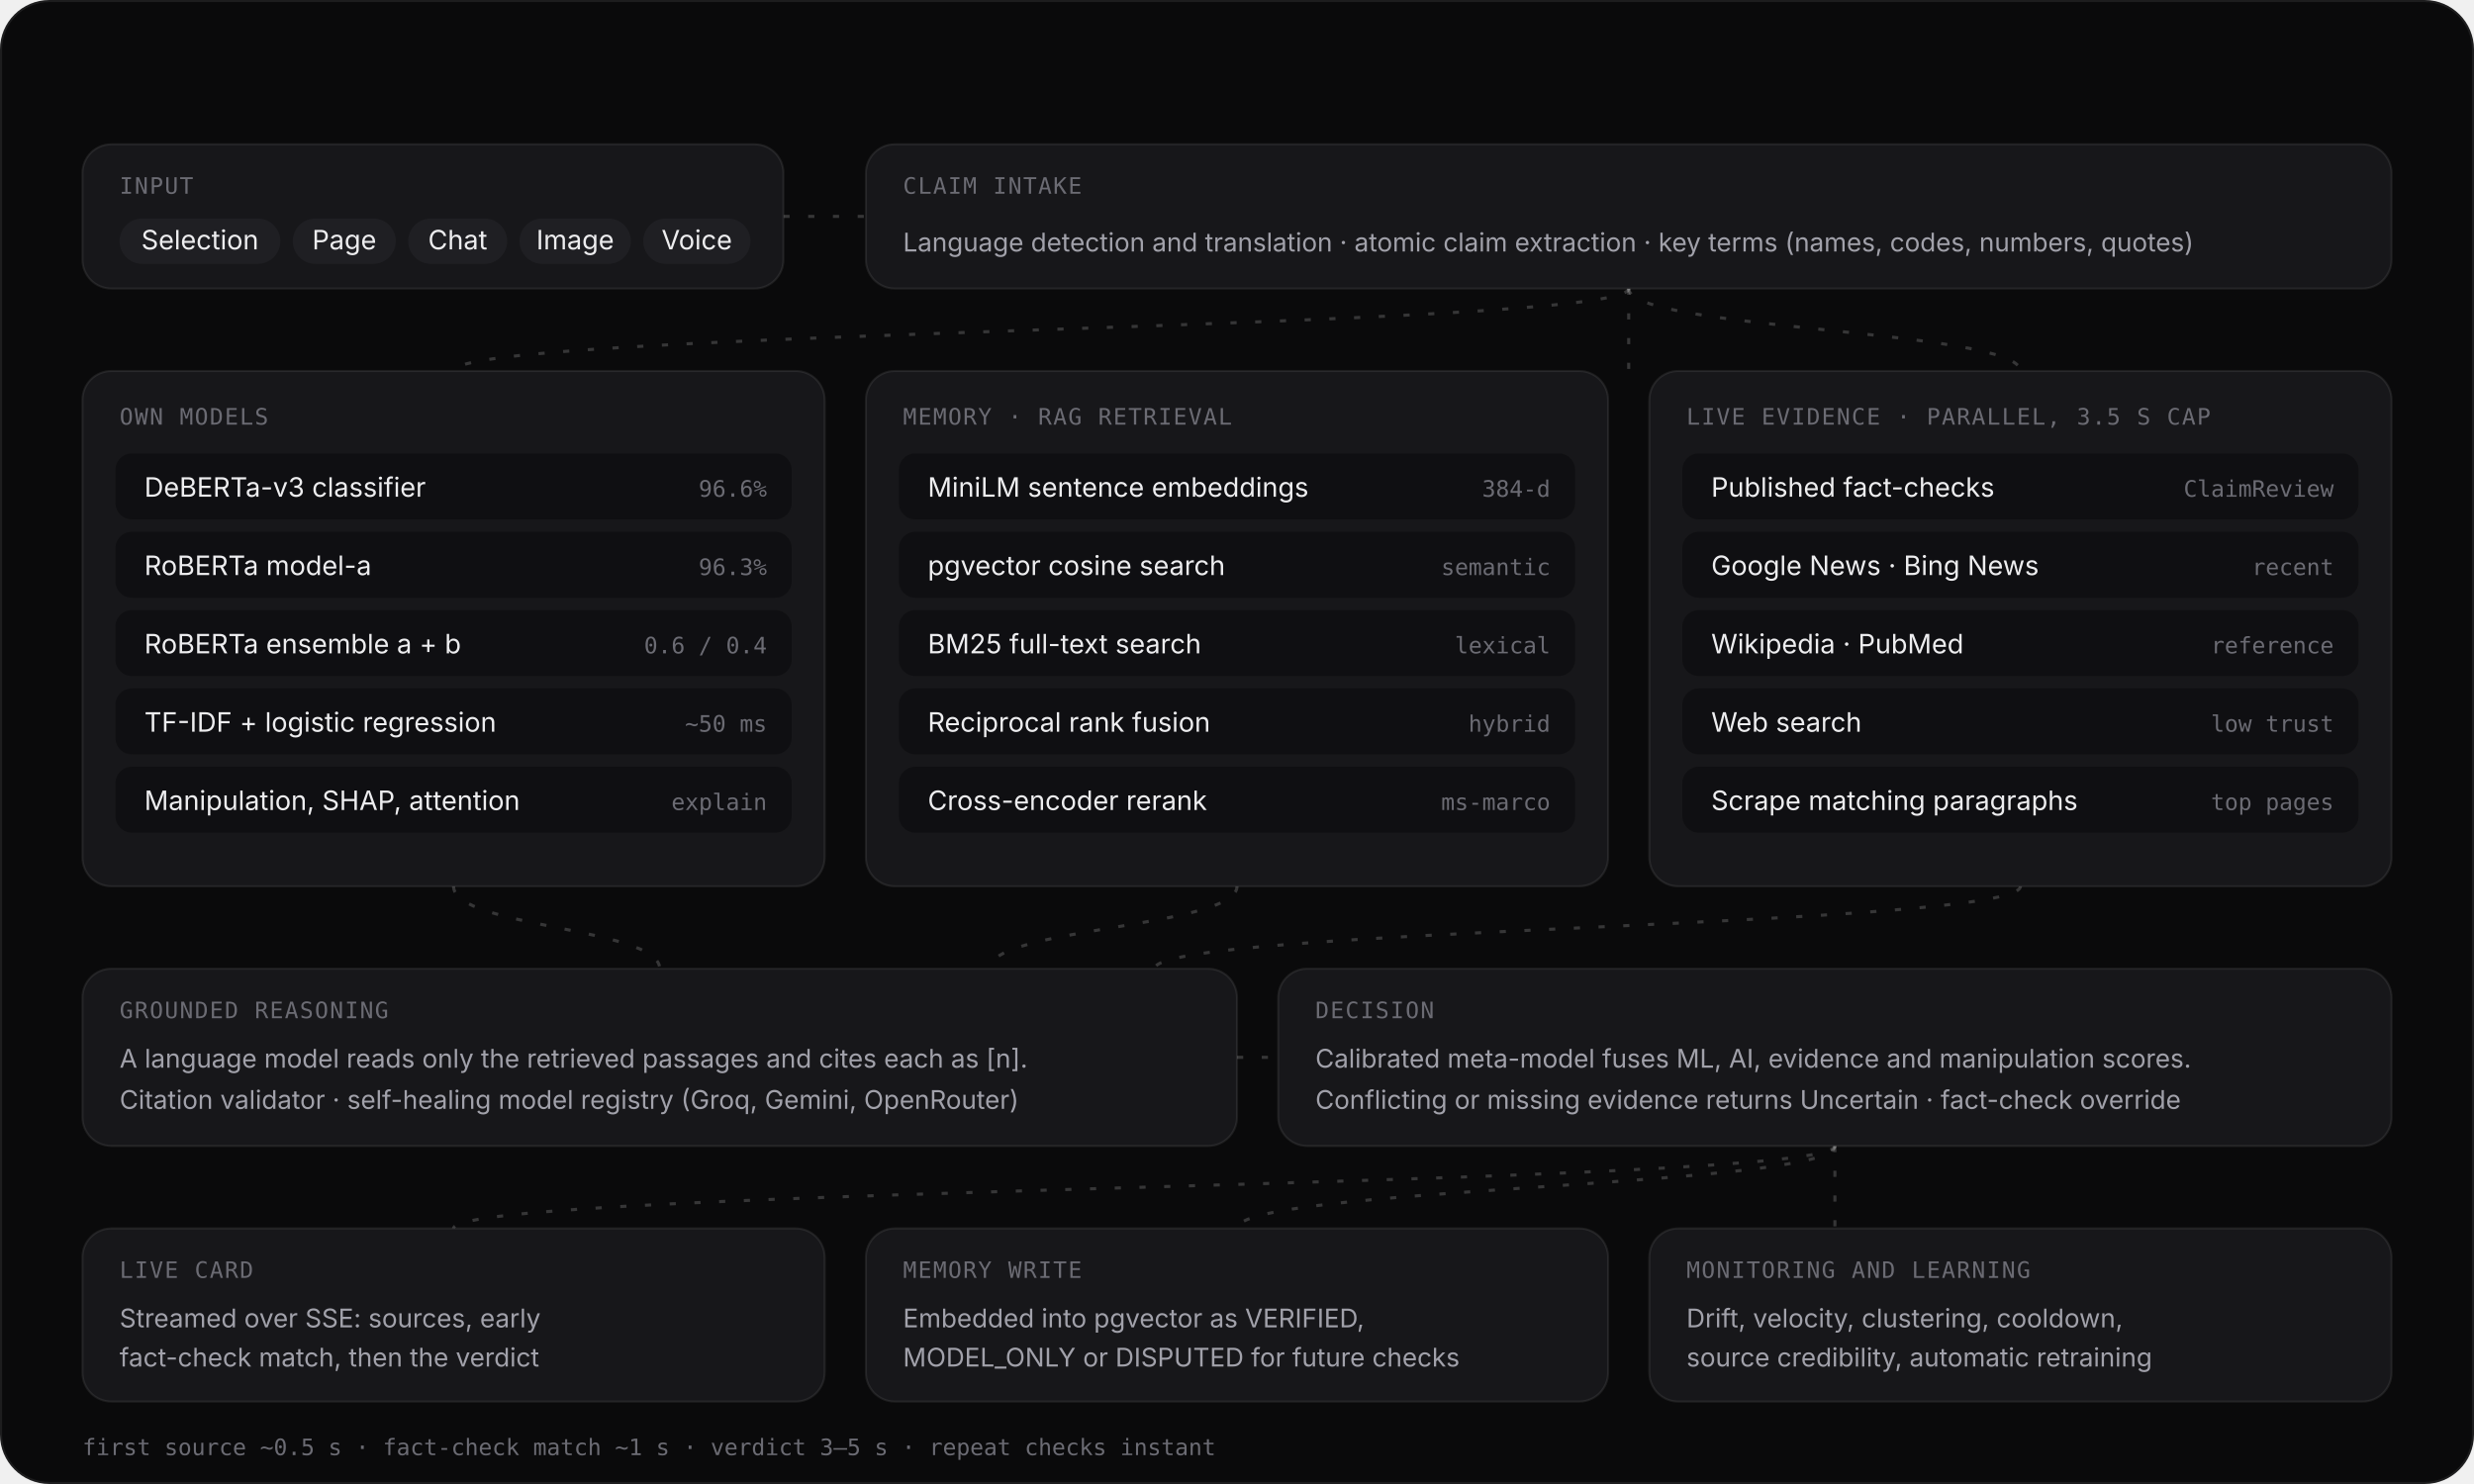
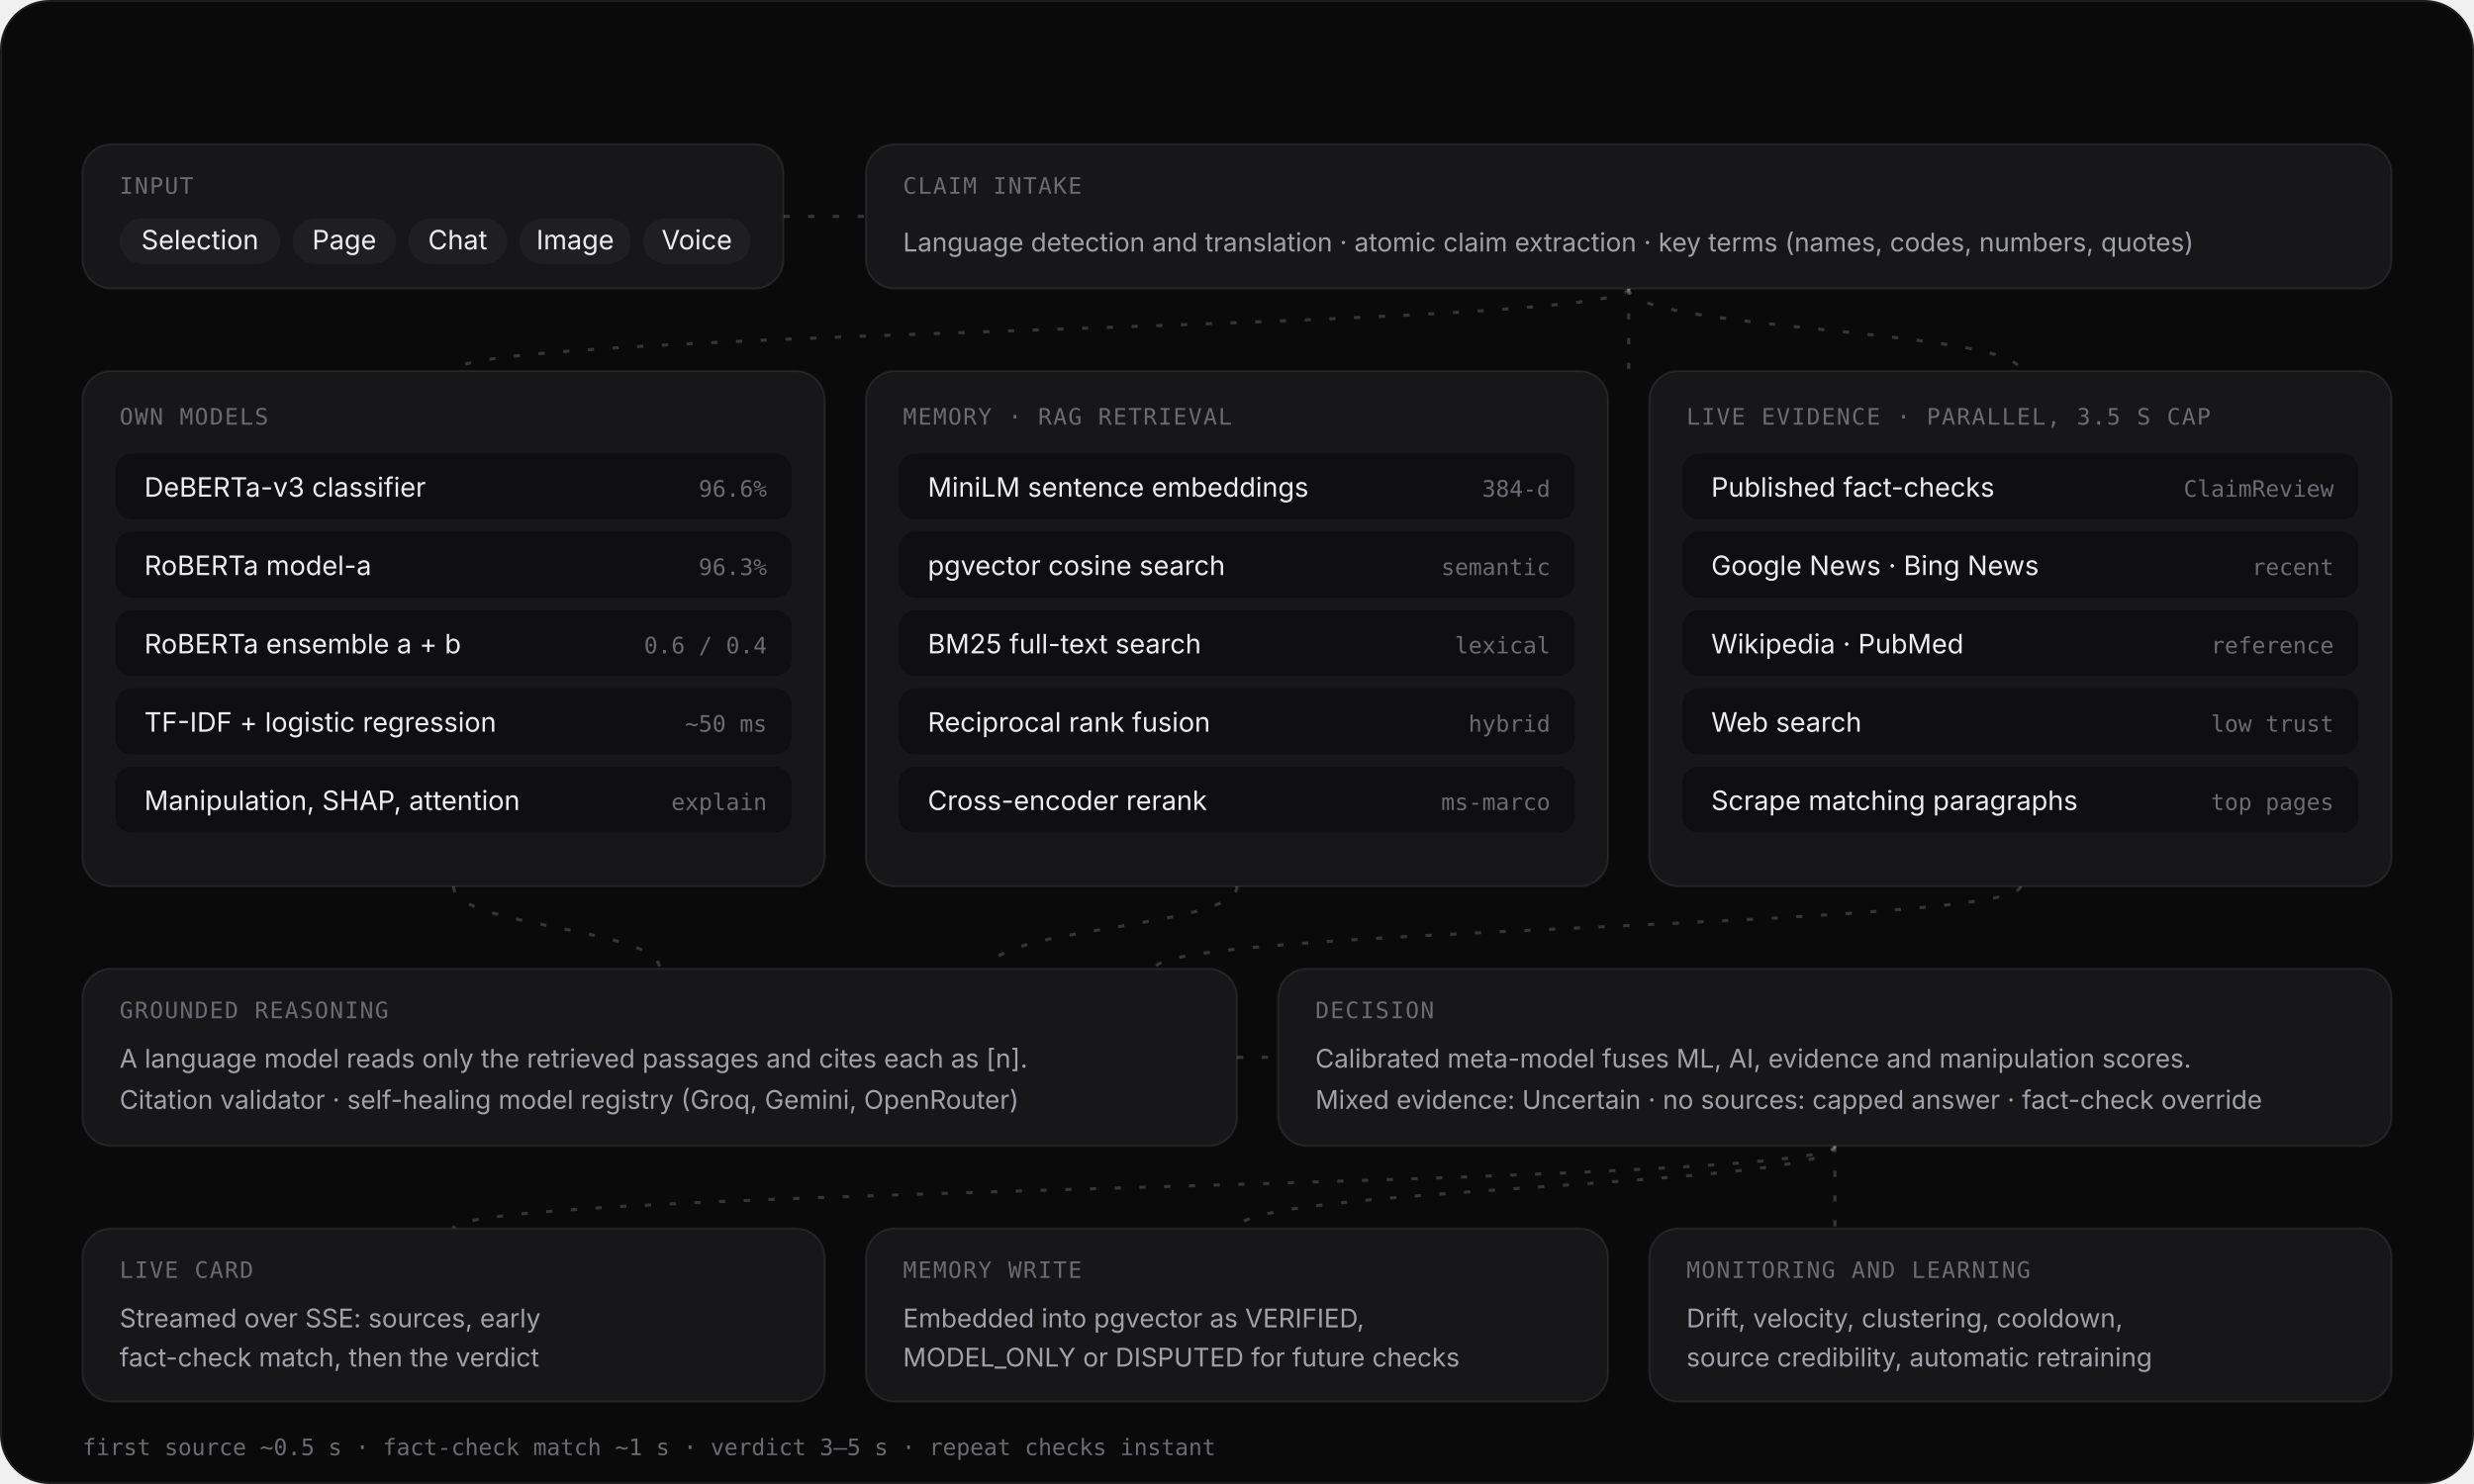
<svg xmlns="http://www.w3.org/2000/svg" width="1200" height="720" viewBox="0 0 1200 720" fill="none" role="img" aria-label="Truvanta architecture: input and claim intake feed three parallel lanes (own ML models, memory and RAG retrieval, live evidence), which combine in grounded reasoning and a calibrated decision model, producing the live card, a memory write and monitoring signals.">
  <style>
    text { font-family: -apple-system, BlinkMacSystemFont, "Segoe UI", Inter, Helvetica, Arial, sans-serif; }
    .mono { font-family: ui-monospace, SFMono-Regular, Menlo, Consolas, monospace; }
    .label { fill: #6b6b73; font-size: 11px; letter-spacing: .06em; }
    .t  { fill: #ededef; font-size: 13px; }
    .t2 { fill: #a1a1aa; font-size: 12.5px; }
    .m  { fill: #6b6b73; font-size: 11px; }
    .box  { fill: #17171a; stroke: #ffffff; stroke-opacity: .08; }
    .row  { fill: #0a0a0b; fill-opacity: .55; }
    .chip { fill: #1f1f23; }

    .flow { stroke: #ffffff; stroke-opacity: .18; stroke-width: 1.5; stroke-dasharray: 3 9; animation: flow 1.6s linear infinite; }
    @keyframes flow { to { stroke-dashoffset: -24; } }

    /* stages light up in order, on a 7 s loop */
    .glow { stroke: #ffc53d; stroke-opacity: 0; animation: glow 7s cubic-bezier(.23,1,.32,1) infinite; }
    .g1 { animation-delay: 0s; }   .g2 { animation-delay: .5s; }  .g3 { animation-delay: 1.0s; }
    .g4 { animation-delay: 1.0s; } .g5 { animation-delay: 1.0s; } .g6 { animation-delay: 2.2s; }
    .g7 { animation-delay: 2.8s; } .g8 { animation-delay: 3.5s; } .g9 { animation-delay: 3.5s; } .g10 { animation-delay: 3.5s; }
    @keyframes glow { 0% { stroke-opacity: 0; } 6% { stroke-opacity: .55; } 22% { stroke-opacity: .55; } 34%, 100% { stroke-opacity: 0; } }

    @media (prefers-reduced-motion: reduce) { .flow, .glow { animation: none; } }
  </style>
  <rect width="1200" height="720" rx="24" fill="#0a0a0b" />
  <rect x=".5" y=".5" width="1199" height="719" rx="23.5" stroke="#ffffff" stroke-opacity=".08" />
  <g>
    <path class="flow" d="M380 105 H420" />
    <path class="flow" d="M790 140 C790 160 220 160 220 180" />
    <path class="flow" d="M790 140 V180" />
    <path class="flow" d="M790 140 C790 160 980 160 980 180" />
    <path class="flow" d="M220 430 C220 450 320 450 320 470" />
    <path class="flow" d="M600 430 C600 450 480 450 480 470" />
    <path class="flow" d="M980 430 C980 450 560 450 560 470" />
    <path class="flow" d="M600 513 H620" />
    <path class="flow" d="M890 556 C890 576 220 576 220 596" />
    <path class="flow" d="M890 556 C890 576 600 576 600 596" />
    <path class="flow" d="M890 556 V596" />
  </g>
  <rect class="box" x="40" y="70" width="340" height="70" rx="14" />
  <rect class="glow g1" x="40.5" y="70.5" width="339" height="69" rx="13.5" />
  <text class="label mono" x="58" y="94">INPUT</text>
  <rect class="chip" x="58" y="106" width="78" height="22" rx="11" />
  <text class="t" x="97" y="121" text-anchor="middle" font-size="11.5">Selection</text>
  <rect class="chip" x="142" y="106" width="50" height="22" rx="11" />
  <text class="t" x="167" y="121" text-anchor="middle" font-size="11.5">Page</text>
  <rect class="chip" x="198" y="106" width="48" height="22" rx="11" />
  <text class="t" x="222" y="121" text-anchor="middle" font-size="11.5">Chat</text>
  <rect class="chip" x="252" y="106" width="54" height="22" rx="11" />
  <text class="t" x="279" y="121" text-anchor="middle" font-size="11.5">Image</text>
  <rect class="chip" x="312" y="106" width="52" height="22" rx="11" />
  <text class="t" x="338" y="121" text-anchor="middle" font-size="11.5">Voice</text>
  <rect class="box" x="420" y="70" width="740" height="70" rx="14" />
  <rect class="glow g2" x="420.5" y="70.5" width="739" height="69" rx="13.5" />
  <text class="label mono" x="438" y="94">CLAIM INTAKE</text>
  <text class="t2" x="438" y="122">Language detection and translation  ·  atomic claim extraction  ·  key terms (names, codes, numbers, quotes)</text>
  <rect class="box" x="40" y="180" width="360" height="250" rx="14" />
  <rect class="glow g3" x="40.5" y="180.5" width="359" height="249" rx="13.5" />
  <text class="label mono" x="58" y="206">OWN MODELS</text>
  <rect class="row" x="56" y="220" width="328" height="32" rx="8" />
  <text class="t" x="70" y="241">DeBERTa-v3 classifier</text>
  <text class="m mono" x="372" y="241" text-anchor="end">96.6%</text>
  <rect class="row" x="56" y="258" width="328" height="32" rx="8" />
  <text class="t" x="70" y="279">RoBERTa model-a</text>
  <text class="m mono" x="372" y="279" text-anchor="end">96.3%</text>
  <rect class="row" x="56" y="296" width="328" height="32" rx="8" />
  <text class="t" x="70" y="317">RoBERTa ensemble a + b</text>
  <text class="m mono" x="372" y="317" text-anchor="end">0.6 / 0.4</text>
  <rect class="row" x="56" y="334" width="328" height="32" rx="8" />
  <text class="t" x="70" y="355">TF-IDF + logistic regression</text>
  <text class="m mono" x="372" y="355" text-anchor="end">~50 ms</text>
  <rect class="row" x="56" y="372" width="328" height="32" rx="8" />
  <text class="t" x="70" y="393">Manipulation, SHAP, attention</text>
  <text class="m mono" x="372" y="393" text-anchor="end">explain</text>
  <rect class="box" x="420" y="180" width="360" height="250" rx="14" />
  <rect class="glow g4" x="420.5" y="180.5" width="359" height="249" rx="13.5" />
  <text class="label mono" x="438" y="206">MEMORY  ·  RAG RETRIEVAL</text>
  <rect class="row" x="436" y="220" width="328" height="32" rx="8" />
  <text class="t" x="450" y="241">MiniLM sentence embeddings</text>
  <text class="m mono" x="752" y="241" text-anchor="end">384-d</text>
  <rect class="row" x="436" y="258" width="328" height="32" rx="8" />
  <text class="t" x="450" y="279">pgvector cosine search</text>
  <text class="m mono" x="752" y="279" text-anchor="end">semantic</text>
  <rect class="row" x="436" y="296" width="328" height="32" rx="8" />
  <text class="t" x="450" y="317">BM25 full-text search</text>
  <text class="m mono" x="752" y="317" text-anchor="end">lexical</text>
  <rect class="row" x="436" y="334" width="328" height="32" rx="8" />
  <text class="t" x="450" y="355">Reciprocal rank fusion</text>
  <text class="m mono" x="752" y="355" text-anchor="end">hybrid</text>
  <rect class="row" x="436" y="372" width="328" height="32" rx="8" />
  <text class="t" x="450" y="393">Cross-encoder rerank</text>
  <text class="m mono" x="752" y="393" text-anchor="end">ms-marco</text>
  <rect class="box" x="800" y="180" width="360" height="250" rx="14" />
  <rect class="glow g5" x="800.5" y="180.5" width="359" height="249" rx="13.5" />
  <text class="label mono" x="818" y="206">LIVE EVIDENCE  ·  PARALLEL, 3.5 S CAP</text>
  <rect class="row" x="816" y="220" width="328" height="32" rx="8" />
  <text class="t" x="830" y="241">Published fact-checks</text>
  <text class="m mono" x="1132" y="241" text-anchor="end">ClaimReview</text>
  <rect class="row" x="816" y="258" width="328" height="32" rx="8" />
  <text class="t" x="830" y="279">Google News  ·  Bing News</text>
  <text class="m mono" x="1132" y="279" text-anchor="end">recent</text>
  <rect class="row" x="816" y="296" width="328" height="32" rx="8" />
  <text class="t" x="830" y="317">Wikipedia  ·  PubMed</text>
  <text class="m mono" x="1132" y="317" text-anchor="end">reference</text>
  <rect class="row" x="816" y="334" width="328" height="32" rx="8" />
  <text class="t" x="830" y="355">Web search</text>
  <text class="m mono" x="1132" y="355" text-anchor="end">low trust</text>
  <rect class="row" x="816" y="372" width="328" height="32" rx="8" />
  <text class="t" x="830" y="393">Scrape matching paragraphs</text>
  <text class="m mono" x="1132" y="393" text-anchor="end">top pages</text>
  <rect class="box" x="40" y="470" width="560" height="86" rx="14" />
  <rect class="glow g6" x="40.5" y="470.5" width="559" height="85" rx="13.5" />
  <text class="label mono" x="58" y="494">GROUNDED REASONING</text>
  <text class="t2" x="58" y="518">A language model reads only the retrieved passages and cites each as [n].</text>
  <text class="t2" x="58" y="538">Citation validator  ·  self-healing model registry (Groq, Gemini, OpenRouter)</text>
  <rect class="box" x="620" y="470" width="540" height="86" rx="14" />
  <rect class="glow g7" x="620.5" y="470.5" width="539" height="85" rx="13.5" />
  <text class="label mono" x="638" y="494">DECISION</text>
  <text class="t2" x="638" y="518">Calibrated meta-model fuses ML, AI, evidence and manipulation scores.</text>
-   <text class="t2" x="638" y="538">Conflicting or missing evidence returns Uncertain  ·  fact-check override</text>
+   <text class="t2" x="638" y="538">Mixed evidence: Uncertain  ·  no sources: capped answer  ·  fact-check override</text>
  <rect class="box" x="40" y="596" width="360" height="84" rx="14" />
  <rect class="glow g8" x="40.5" y="596.5" width="359" height="83" rx="13.5" />
  <text class="label mono" x="58" y="620">LIVE CARD</text>
  <text class="t2" x="58" y="644">Streamed over SSE: sources, early</text>
  <text class="t2" x="58" y="663">fact-check match, then the verdict</text>
  <rect class="box" x="420" y="596" width="360" height="84" rx="14" />
  <rect class="glow g9" x="420.5" y="596.5" width="359" height="83" rx="13.5" />
  <text class="label mono" x="438" y="620">MEMORY WRITE</text>
  <text class="t2" x="438" y="644">Embedded into pgvector as VERIFIED,</text>
  <text class="t2" x="438" y="663">MODEL_ONLY or DISPUTED for future checks</text>
  <rect class="box" x="800" y="596" width="360" height="84" rx="14" />
  <rect class="glow g10" x="800.5" y="596.5" width="359" height="83" rx="13.5" />
  <text class="label mono" x="818" y="620">MONITORING AND LEARNING</text>
  <text class="t2" x="818" y="644">Drift, velocity, clustering, cooldown,</text>
  <text class="t2" x="818" y="663">source credibility, automatic retraining</text>
  <text class="m mono" x="40" y="706">first source ~0.5 s  ·  fact-check match ~1 s  ·  verdict 3–5 s  ·  repeat checks instant</text>
</svg>
